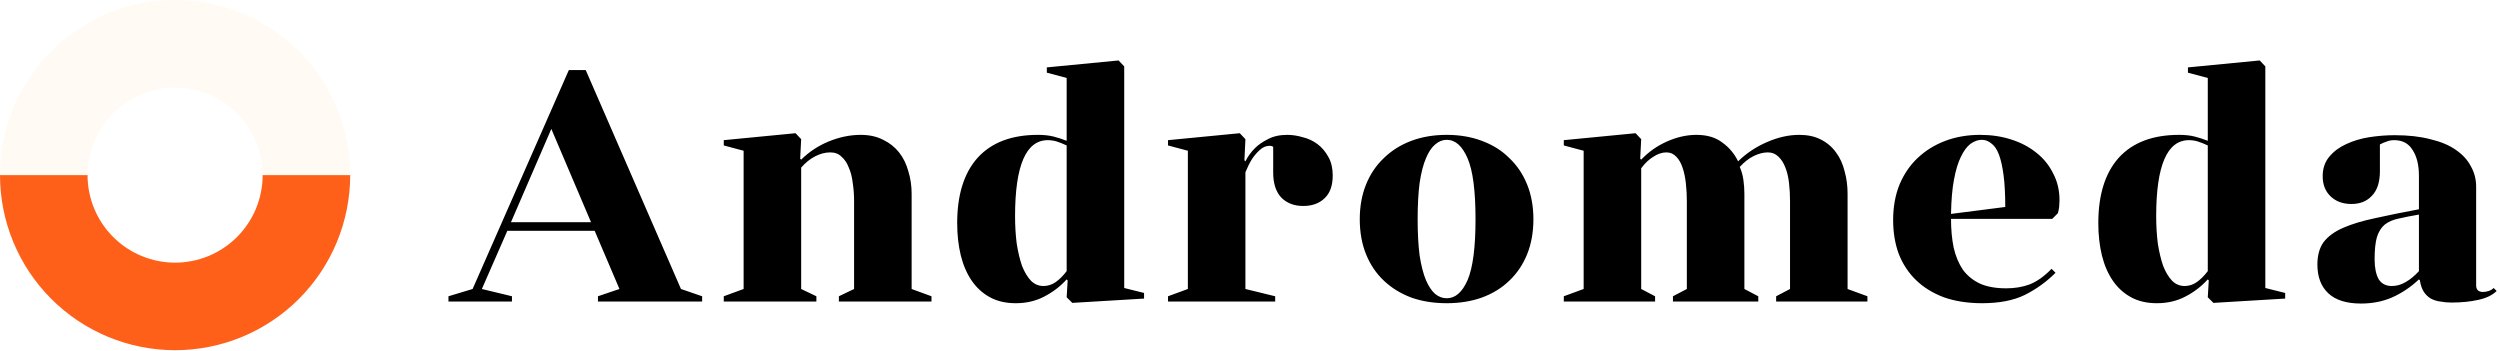
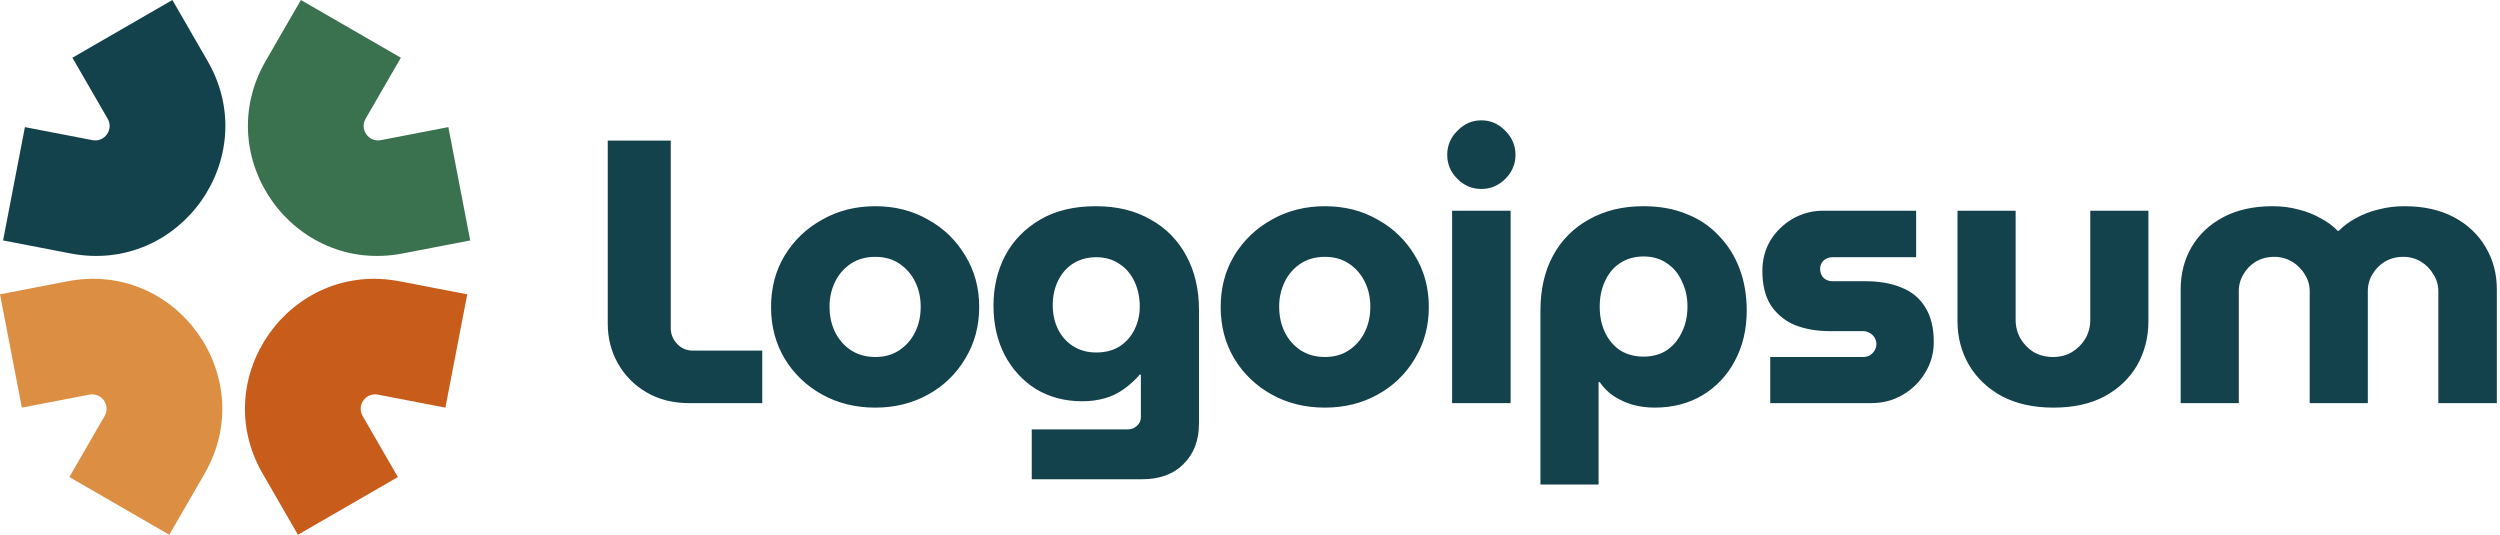
- <svg xmlns="http://www.w3.org/2000/svg" width="257" height="36" viewBox="0 0 257 36" fill="none">
-   <path d="M36 18C36 20.364 35.534 22.704 34.63 24.888C33.725 27.072 32.399 29.056 30.728 30.728C29.056 32.399 27.072 33.725 24.888 34.63C22.704 35.534 20.364 36 18 36C15.636 36 13.296 35.534 11.112 34.63C8.928 33.725 6.944 32.399 5.272 30.728C3.601 29.056 2.275 27.072 1.37 24.888C0.466 22.704 -2.06649e-07 20.364 0 18L9 18C9 19.182 9.233 20.352 9.685 21.444C10.137 22.536 10.8 23.528 11.636 24.364C12.472 25.2 13.464 25.863 14.556 26.315C15.648 26.767 16.818 27 18 27C19.182 27 20.352 26.767 21.444 26.315C22.536 25.863 23.528 25.2 24.364 24.364C25.2 23.528 25.863 22.536 26.315 21.444C26.767 20.352 27 19.182 27 18H36Z" fill="#FE6019" />
-   <path d="M-1.57361e-06 18C-1.78026e-06 15.636 0.466 13.296 1.37 11.112C2.275 8.928 3.601 6.944 5.272 5.272C6.944 3.601 8.928 2.275 11.112 1.37C13.296 0.466 15.636 1.78026e-06 18 1.57361e-06C20.364 1.36696e-06 22.704 0.466 24.888 1.37C27.072 2.275 29.056 3.601 30.728 5.272C32.399 6.944 33.725 8.928 34.63 11.112C35.534 13.296 36 15.636 36 18L27 18C27 16.818 26.767 15.648 26.315 14.556C25.863 13.464 25.2 12.472 24.364 11.636C23.528 10.8 22.536 10.137 21.444 9.685C20.352 9.233 19.182 9 18 9C16.818 9 15.648 9.233 14.556 9.685C13.464 10.137 12.472 10.8 11.636 11.636C10.8 12.472 10.137 13.464 9.685 14.556C9.233 15.648 9 16.818 9 18L-1.57361e-06 18Z" fill="#FFFAF3" />
-   <path d="M70.004 29.708L72.18 30.456V31H61.47V30.456L63.68 29.708L61.13 23.724H52.154L49.536 29.708L52.63 30.456V31H46.102V30.456L48.584 29.708L58.478 7.2H60.212L70.004 29.708ZM52.528 22.84H60.756L56.676 13.252L52.528 22.84ZM82.36 29.708L83.924 30.456V31H74.404V30.456L76.444 29.708V15.496L74.404 14.952V14.408L81.782 13.694L82.36 14.306L82.258 16.312L82.36 16.414C83.153 15.621 84.094 14.997 85.182 14.544C86.293 14.091 87.392 13.864 88.48 13.864C89.364 13.864 90.135 14.034 90.792 14.374C91.449 14.691 91.993 15.122 92.424 15.666C92.855 16.21 93.172 16.856 93.376 17.604C93.603 18.329 93.716 19.1 93.716 19.916V29.708L95.756 30.456V31H86.236V30.456L87.8 29.708V20.664C87.8 20.029 87.755 19.417 87.664 18.828C87.596 18.216 87.46 17.683 87.256 17.23C87.075 16.754 86.825 16.38 86.508 16.108C86.213 15.813 85.828 15.666 85.352 15.666C84.831 15.666 84.309 15.802 83.788 16.074C83.267 16.346 82.791 16.731 82.36 17.23V29.708ZM117.609 30.116V30.694L110.231 31.136L109.653 30.558L109.755 28.824L109.653 28.722C108.996 29.447 108.225 30.037 107.341 30.49C106.48 30.943 105.505 31.17 104.417 31.17C103.397 31.17 102.513 30.966 101.765 30.558C101.017 30.15 100.394 29.583 99.895 28.858C99.397 28.133 99.023 27.271 98.773 26.274C98.524 25.254 98.399 24.143 98.399 22.942C98.399 20.018 99.102 17.774 100.507 16.21C101.935 14.646 103.998 13.864 106.695 13.864C107.307 13.864 107.84 13.921 108.293 14.034C108.747 14.147 109.2 14.295 109.653 14.476V8.016L107.613 7.472V6.928L114.991 6.214L115.569 6.826V29.606L117.609 30.116ZM109.653 14.952C109.268 14.771 108.928 14.635 108.633 14.544C108.339 14.453 108.033 14.408 107.715 14.408C105.471 14.408 104.349 17.015 104.349 22.228C104.349 23.225 104.406 24.166 104.519 25.05C104.655 25.911 104.837 26.671 105.063 27.328C105.313 27.963 105.619 28.473 105.981 28.858C106.344 29.221 106.775 29.402 107.273 29.402C107.727 29.402 108.146 29.266 108.531 28.994C108.917 28.722 109.291 28.348 109.653 27.872V14.952ZM122.112 15.496L120.072 14.952V14.408L127.45 13.694L128.028 14.306L127.926 16.482L128.028 16.584C128.277 16.085 128.606 15.632 129.014 15.224C129.354 14.884 129.796 14.578 130.34 14.306C130.884 14.011 131.552 13.864 132.346 13.864C132.844 13.864 133.366 13.943 133.91 14.102C134.476 14.238 134.986 14.476 135.44 14.816C135.893 15.156 136.267 15.598 136.562 16.142C136.856 16.663 137.004 17.298 137.004 18.046C137.004 19.089 136.72 19.871 136.154 20.392C135.61 20.913 134.884 21.174 133.978 21.174C133.026 21.174 132.266 20.879 131.7 20.29C131.156 19.701 130.884 18.851 130.884 17.74V15.088C130.77 15.02 130.657 14.986 130.544 14.986C130.158 14.986 129.807 15.133 129.49 15.428C129.195 15.7 128.934 16.006 128.708 16.346C128.458 16.754 128.232 17.207 128.028 17.706V29.708L131.088 30.456V31H120.072V30.456L122.112 29.708V15.496ZM139.784 22.534C139.784 21.219 139.999 20.029 140.43 18.964C140.86 17.899 141.472 16.992 142.266 16.244C143.059 15.473 144 14.884 145.088 14.476C146.176 14.068 147.388 13.864 148.726 13.864C150.04 13.864 151.242 14.068 152.33 14.476C153.44 14.884 154.381 15.473 155.152 16.244C155.945 16.992 156.557 17.899 156.988 18.964C157.418 20.029 157.634 21.219 157.634 22.534C157.634 23.871 157.418 25.073 156.988 26.138C156.557 27.203 155.945 28.11 155.152 28.858C154.381 29.606 153.44 30.184 152.33 30.592C151.242 30.977 150.04 31.17 148.726 31.17C147.388 31.17 146.176 30.977 145.088 30.592C144 30.184 143.059 29.606 142.266 28.858C141.472 28.11 140.86 27.203 140.43 26.138C139.999 25.073 139.784 23.871 139.784 22.534ZM145.734 22.534C145.734 23.985 145.802 25.231 145.938 26.274C146.096 27.294 146.312 28.133 146.584 28.79C146.856 29.425 147.173 29.901 147.536 30.218C147.898 30.513 148.295 30.66 148.726 30.66C149.61 30.66 150.324 30.037 150.868 28.79C151.412 27.521 151.684 25.435 151.684 22.534C151.684 19.61 151.412 17.525 150.868 16.278C150.324 15.009 149.61 14.374 148.726 14.374C148.295 14.374 147.898 14.533 147.536 14.85C147.173 15.145 146.856 15.621 146.584 16.278C146.312 16.913 146.096 17.751 145.938 18.794C145.802 19.837 145.734 21.083 145.734 22.534ZM168.715 29.708L170.143 30.456V31H160.759V30.456L162.799 29.708V15.496L160.759 14.952V14.408L168.137 13.694L168.715 14.306L168.613 16.312L168.715 16.414C169.463 15.621 170.347 14.997 171.367 14.544C172.387 14.091 173.395 13.864 174.393 13.864C175.481 13.864 176.365 14.125 177.045 14.646C177.747 15.145 178.291 15.791 178.677 16.584C179.538 15.745 180.524 15.088 181.635 14.612C182.768 14.113 183.879 13.864 184.967 13.864C185.828 13.864 186.565 14.023 187.177 14.34C187.811 14.657 188.333 15.099 188.741 15.666C189.149 16.21 189.443 16.856 189.625 17.604C189.829 18.329 189.931 19.1 189.931 19.916V29.708L191.971 30.456V31H182.587V30.456L184.015 29.708V20.664C184.015 20.029 183.981 19.417 183.913 18.828C183.845 18.216 183.72 17.683 183.539 17.23C183.357 16.754 183.119 16.38 182.825 16.108C182.53 15.813 182.167 15.666 181.737 15.666C181.283 15.666 180.796 15.791 180.275 16.04C179.776 16.289 179.3 16.663 178.847 17.162C179.028 17.57 179.153 18.012 179.221 18.488C179.289 18.964 179.323 19.44 179.323 19.916V29.708L180.751 30.456V31H171.979V30.456L173.407 29.708V20.664C173.407 20.029 173.373 19.417 173.305 18.828C173.237 18.216 173.123 17.683 172.965 17.23C172.806 16.754 172.591 16.38 172.319 16.108C172.047 15.813 171.707 15.666 171.299 15.666C170.868 15.666 170.426 15.813 169.973 16.108C169.519 16.38 169.1 16.777 168.715 17.298V29.708ZM200.565 22.5C200.565 23.588 200.656 24.574 200.837 25.458C201.041 26.342 201.359 27.101 201.789 27.736C202.243 28.348 202.832 28.824 203.557 29.164C204.283 29.481 205.178 29.64 206.243 29.64C207.127 29.64 207.932 29.504 208.657 29.232C209.405 28.937 210.153 28.405 210.901 27.634L211.309 28.042C210.38 28.971 209.326 29.731 208.147 30.32C206.991 30.887 205.529 31.17 203.761 31.17C202.288 31.17 200.973 30.966 199.817 30.558C198.684 30.127 197.732 29.538 196.961 28.79C196.191 28.042 195.601 27.147 195.193 26.104C194.808 25.061 194.615 23.905 194.615 22.636C194.615 21.276 194.831 20.063 195.261 18.998C195.715 17.91 196.338 16.992 197.131 16.244C197.947 15.473 198.899 14.884 199.987 14.476C201.075 14.068 202.265 13.864 203.557 13.864C204.713 13.864 205.779 14.023 206.753 14.34C207.751 14.657 208.612 15.111 209.337 15.7C210.085 16.289 210.663 17.003 211.071 17.842C211.502 18.658 211.717 19.576 211.717 20.596C211.717 20.777 211.706 20.993 211.683 21.242C211.661 21.469 211.615 21.695 211.547 21.922L210.969 22.5H200.565ZM203.727 14.374C203.342 14.374 202.957 14.51 202.571 14.782C202.209 15.054 201.88 15.496 201.585 16.108C201.291 16.697 201.053 17.479 200.871 18.454C200.69 19.406 200.588 20.585 200.565 21.99L206.141 21.276C206.141 20.007 206.085 18.93 205.971 18.046C205.858 17.162 205.699 16.448 205.495 15.904C205.291 15.36 205.031 14.975 204.713 14.748C204.419 14.499 204.09 14.374 203.727 14.374ZM234.916 30.116V30.694L227.538 31.136L226.96 30.558L227.062 28.824L226.96 28.722C226.303 29.447 225.532 30.037 224.648 30.49C223.787 30.943 222.812 31.17 221.724 31.17C220.704 31.17 219.82 30.966 219.072 30.558C218.324 30.15 217.701 29.583 217.202 28.858C216.703 28.133 216.329 27.271 216.08 26.274C215.831 25.254 215.706 24.143 215.706 22.942C215.706 20.018 216.409 17.774 217.814 16.21C219.242 14.646 221.305 13.864 224.002 13.864C224.614 13.864 225.147 13.921 225.6 14.034C226.053 14.147 226.507 14.295 226.96 14.476V8.016L224.92 7.472V6.928L232.298 6.214L232.876 6.826V29.606L234.916 30.116ZM226.96 14.952C226.575 14.771 226.235 14.635 225.94 14.544C225.645 14.453 225.339 14.408 225.022 14.408C222.778 14.408 221.656 17.015 221.656 22.228C221.656 23.225 221.713 24.166 221.826 25.05C221.962 25.911 222.143 26.671 222.37 27.328C222.619 27.963 222.925 28.473 223.288 28.858C223.651 29.221 224.081 29.402 224.58 29.402C225.033 29.402 225.453 29.266 225.838 28.994C226.223 28.722 226.597 28.348 226.96 27.872V14.952ZM248.666 28.722C247.85 29.493 246.944 30.105 245.946 30.558C244.972 30.989 243.895 31.204 242.716 31.204C241.22 31.204 240.098 30.853 239.35 30.15C238.602 29.447 238.228 28.461 238.228 27.192C238.228 26.24 238.444 25.469 238.874 24.88C239.328 24.291 239.996 23.803 240.88 23.418C241.764 23.033 242.852 22.704 244.144 22.432C245.459 22.137 246.966 21.831 248.666 21.514V18.08C248.666 16.969 248.451 16.085 248.02 15.428C247.612 14.748 246.978 14.408 246.116 14.408C245.844 14.408 245.595 14.453 245.368 14.544C245.142 14.612 244.904 14.714 244.654 14.85V17.604C244.654 18.715 244.382 19.553 243.838 20.12C243.317 20.687 242.614 20.97 241.73 20.97C240.846 20.97 240.132 20.709 239.588 20.188C239.044 19.667 238.772 18.975 238.772 18.114C238.772 17.321 238.999 16.652 239.452 16.108C239.906 15.564 240.484 15.133 241.186 14.816C241.912 14.476 242.705 14.238 243.566 14.102C244.45 13.966 245.323 13.898 246.184 13.898C247.567 13.898 248.78 14.034 249.822 14.306C250.888 14.555 251.76 14.918 252.44 15.394C253.143 15.87 253.664 16.437 254.004 17.094C254.367 17.729 254.548 18.431 254.548 19.202V29.334C254.548 29.787 254.786 30.014 255.262 30.014C255.444 30.014 255.636 29.98 255.84 29.912C256.044 29.844 256.214 29.742 256.35 29.606L256.656 29.912C256.226 30.343 255.591 30.649 254.752 30.83C253.936 31.011 253.03 31.102 252.032 31.102C251.624 31.102 251.239 31.068 250.876 31C250.514 30.955 250.185 30.853 249.89 30.694C249.618 30.535 249.38 30.309 249.176 30.014C248.972 29.697 248.836 29.3 248.768 28.824L248.666 28.722ZM248.666 22.058C247.873 22.194 247.182 22.33 246.592 22.466C246.026 22.579 245.55 22.783 245.164 23.078C244.802 23.373 244.53 23.803 244.348 24.37C244.19 24.914 244.11 25.673 244.11 26.648C244.11 27.509 244.246 28.189 244.518 28.688C244.813 29.164 245.266 29.402 245.878 29.402C246.377 29.402 246.853 29.266 247.306 28.994C247.782 28.722 248.236 28.348 248.666 27.872V22.058Z" fill="black" />
+ <svg xmlns="http://www.w3.org/2000/svg" width="187" height="40" fill="none" viewBox="0 0 187 40">
+   <path fill="#3A724F" fill-rule="evenodd" d="M19.87 4.567 22.507 0l7.476 4.317-2.636 4.566c-.463.801.23 1.775 1.138 1.6l5.052-.975 1.635 8.477-5.052.974c-8.172 1.576-14.411-7.184-10.25-14.392Z" clip-rule="evenodd" />
+   <path fill="#DC8E43" fill-rule="evenodd" d="M15.302 35.433 12.665 40l-7.477-4.316 2.637-4.567c.463-.801-.23-1.775-1.139-1.6l-5.051.974L0 22.015l5.052-.974c8.172-1.576 14.41 7.184 10.25 14.392Z" clip-rule="evenodd" />
+   <path fill="#14424C" fill-rule="evenodd" d="M15.53 4.567 12.894 0 5.417 4.317l2.637 4.566c.462.801-.23 1.775-1.139 1.6l-5.052-.975L.23 17.985l5.051.974c8.173 1.576 14.412-7.184 10.25-14.392Z" clip-rule="evenodd" />
+   <path fill="#C85D1B" fill-rule="evenodd" d="M19.65 35.433 22.285 40l7.477-4.316-2.637-4.567c-.462-.801.23-1.775 1.139-1.6l5.051.974 1.635-8.476-5.052-.974c-8.172-1.576-14.41 7.184-10.25 14.392Z" clip-rule="evenodd" />
+   <path fill="#14424C" d="M163.114 30.153v-8.5c0-1.178.271-2.235.813-3.17.561-.954 1.356-1.702 2.385-2.245 1.029-.542 2.254-.813 3.675-.813a7.23 7.23 0 0 1 1.964.252c.599.15 1.141.365 1.627.645.505.262.935.58 1.291.954h.056a5.5 5.5 0 0 1 1.29-.954 6.772 6.772 0 0 1 1.656-.645 7.541 7.541 0 0 1 1.992-.252c1.421 0 2.646.27 3.675.813 1.028.543 1.823 1.29 2.384 2.245.562.935.842 1.991.842 3.17v8.5h-4.377v-8.36c0-.467-.121-.888-.364-1.262a2.663 2.663 0 0 0-.926-.954 2.508 2.508 0 0 0-1.347-.365c-.505 0-.963.122-1.374.365a2.654 2.654 0 0 0-.926.954 2.4 2.4 0 0 0-.337 1.262v8.36h-4.348v-8.36c0-.467-.122-.888-.365-1.262a2.585 2.585 0 0 0-.954-.954 2.508 2.508 0 0 0-1.347-.365c-.505 0-.963.122-1.374.365a2.654 2.654 0 0 0-.926.954 2.41 2.41 0 0 0-.337 1.262v8.36h-4.348ZM153.603 30.49c-1.477 0-2.759-.28-3.843-.842-1.066-.58-1.889-1.356-2.469-2.328-.58-.991-.87-2.086-.87-3.283v-8.276h4.349v8.164c0 .505.121.973.364 1.403.243.411.571.748.982 1.01.43.243.917.365 1.459.365.524 0 .991-.122 1.403-.365.43-.262.767-.599 1.01-1.01.243-.43.365-.898.365-1.403v-8.164h4.348v8.276c0 1.197-.281 2.292-.842 3.283-.561.972-1.374 1.749-2.44 2.328-1.048.561-2.32.842-3.816.842ZM132.414 30.153v-3.45h6.93c.187 0 .355-.038.505-.113.149-.093.271-.215.364-.364a.93.93 0 0 0 0-.982.9.9 0 0 0-.364-.337.934.934 0 0 0-.505-.14h-2.525c-.936 0-1.787-.15-2.553-.449a4.052 4.052 0 0 1-1.796-1.459c-.43-.673-.645-1.543-.645-2.609 0-.823.196-1.571.589-2.244a4.76 4.76 0 0 1 1.655-1.628 4.568 4.568 0 0 1 2.329-.617h6.929v3.479h-6.256a.97.97 0 0 0-.673.253.841.841 0 0 0-.253.617c0 .262.085.486.253.673a.97.97 0 0 0 .673.253h2.469c1.047 0 1.945.159 2.693.476.767.3 1.356.786 1.768 1.46.43.673.645 1.542.645 2.608 0 .842-.215 1.609-.645 2.3a4.613 4.613 0 0 1-1.684 1.656c-.692.412-1.477.617-2.356.617h-7.547ZM122.94 15.425c1.216 0 2.291.196 3.226.589a6.41 6.41 0 0 1 2.413 1.627 6.993 6.993 0 0 1 1.543 2.469c.355.935.533 1.973.533 3.114 0 1.421-.299 2.684-.898 3.787a6.471 6.471 0 0 1-2.412 2.553c-1.029.617-2.226.926-3.591.926-.58 0-1.132-.075-1.656-.224a5.312 5.312 0 0 1-1.402-.646 3.9 3.9 0 0 1-1.038-1.038h-.085v7.66h-4.348V23.223c0-1.59.318-2.965.954-4.124a6.666 6.666 0 0 1 2.693-2.694c1.16-.654 2.516-.981 4.068-.981Zm0 3.759c-.673 0-1.262.168-1.767.505-.487.318-.861.767-1.123 1.347-.261.56-.392 1.197-.392 1.907 0 .711.131 1.347.392 1.908.262.561.636 1.01 1.123 1.347.505.318 1.094.477 1.767.477.673 0 1.253-.16 1.739-.477a3.297 3.297 0 0 0 1.123-1.347c.28-.561.42-1.197.42-1.908 0-.71-.14-1.346-.42-1.907-.262-.58-.636-1.03-1.123-1.347-.486-.337-1.066-.505-1.739-.505ZM108.617 30.153V15.761h4.377v14.392h-4.377Zm2.188-16.019c-.692 0-1.29-.252-1.795-.757-.505-.505-.758-1.104-.758-1.796s.253-1.29.758-1.795c.505-.524 1.103-.786 1.795-.786s1.291.262 1.796.786c.505.505.757 1.103.757 1.795s-.252 1.29-.757 1.796c-.505.505-1.104.757-1.796.757ZM99.105 30.49c-1.477 0-2.805-.327-3.984-.982a7.462 7.462 0 0 1-2.805-2.693c-.673-1.141-1.01-2.422-1.01-3.844 0-1.44.337-2.721 1.01-3.843a7.462 7.462 0 0 1 2.805-2.693c1.179-.674 2.507-1.01 3.984-1.01 1.478 0 2.796.336 3.956 1.01a7.25 7.25 0 0 1 2.777 2.693c.692 1.122 1.038 2.403 1.038 3.843 0 1.422-.346 2.703-1.038 3.844a7.25 7.25 0 0 1-2.777 2.693c-1.178.655-2.497.982-3.956.982Zm0-3.787c.692 0 1.291-.169 1.796-.505a3.424 3.424 0 0 0 1.178-1.347c.281-.561.421-1.197.421-1.908 0-.692-.14-1.318-.421-1.88a3.423 3.423 0 0 0-1.178-1.346c-.505-.337-1.104-.505-1.796-.505s-1.3.168-1.823.505a3.428 3.428 0 0 0-1.179 1.347 4.144 4.144 0 0 0-.42 1.88c0 .71.14 1.346.42 1.907a3.43 3.43 0 0 0 1.179 1.347c.523.336 1.131.505 1.823.505ZM77.174 35.849v-3.732h7.181c.281 0 .515-.093.702-.28a.83.83 0 0 0 .28-.646v-3.17h-.084a6.59 6.59 0 0 1-1.206 1.094c-.412.3-.88.524-1.403.674a6.023 6.023 0 0 1-1.711.224c-1.272 0-2.413-.3-3.423-.898-.991-.617-1.777-1.468-2.357-2.553-.56-1.084-.841-2.319-.841-3.703 0-1.365.29-2.609.87-3.731.598-1.122 1.468-2.02 2.609-2.693 1.14-.674 2.534-1.01 4.18-1.01 1.571 0 2.927.327 4.068.982a6.624 6.624 0 0 1 2.693 2.72c.636 1.16.954 2.526.954 4.097v8.416c0 1.29-.383 2.31-1.15 3.058-.748.767-1.786 1.15-3.114 1.15h-8.248Zm4.825-9.483c.673 0 1.253-.15 1.74-.449a3.18 3.18 0 0 0 1.121-1.262 3.834 3.834 0 0 0 .393-1.74c0-.673-.13-1.29-.392-1.851-.262-.561-.636-1.001-1.123-1.319-.486-.337-1.066-.505-1.74-.505-.654 0-1.234.159-1.739.477-.486.318-.86.748-1.122 1.29-.261.543-.392 1.15-.392 1.824 0 .655.13 1.253.392 1.796.262.523.636.944 1.123 1.262.504.318 1.084.477 1.739.477ZM65.473 30.49c-1.477 0-2.805-.327-3.983-.982a7.46 7.46 0 0 1-2.806-2.693c-.673-1.141-1.01-2.422-1.01-3.844 0-1.44.337-2.721 1.01-3.843a7.46 7.46 0 0 1 2.806-2.693c1.178-.674 2.506-1.01 3.983-1.01 1.478 0 2.796.336 3.956 1.01a7.252 7.252 0 0 1 2.777 2.693c.692 1.122 1.038 2.403 1.038 3.843 0 1.422-.346 2.703-1.038 3.844a7.252 7.252 0 0 1-2.777 2.693c-1.178.655-2.497.982-3.956.982Zm0-3.787c.692 0 1.29-.169 1.796-.505a3.43 3.43 0 0 0 1.178-1.347c.28-.561.42-1.197.42-1.908 0-.692-.14-1.318-.42-1.88a3.429 3.429 0 0 0-1.178-1.346c-.505-.337-1.104-.505-1.796-.505s-1.3.168-1.823.505a3.428 3.428 0 0 0-1.179 1.347 4.145 4.145 0 0 0-.42 1.88c0 .71.14 1.346.42 1.907a3.43 3.43 0 0 0 1.179 1.347c.523.336 1.131.505 1.823.505ZM51.547 30.153c-1.216 0-2.282-.27-3.198-.813a5.763 5.763 0 0 1-2.132-2.16c-.505-.898-.758-1.89-.758-2.974V10.515h4.713v14.027c0 .45.16.842.477 1.179.318.336.71.505 1.178.505h5.19v3.927h-5.47Z" />
</svg>
